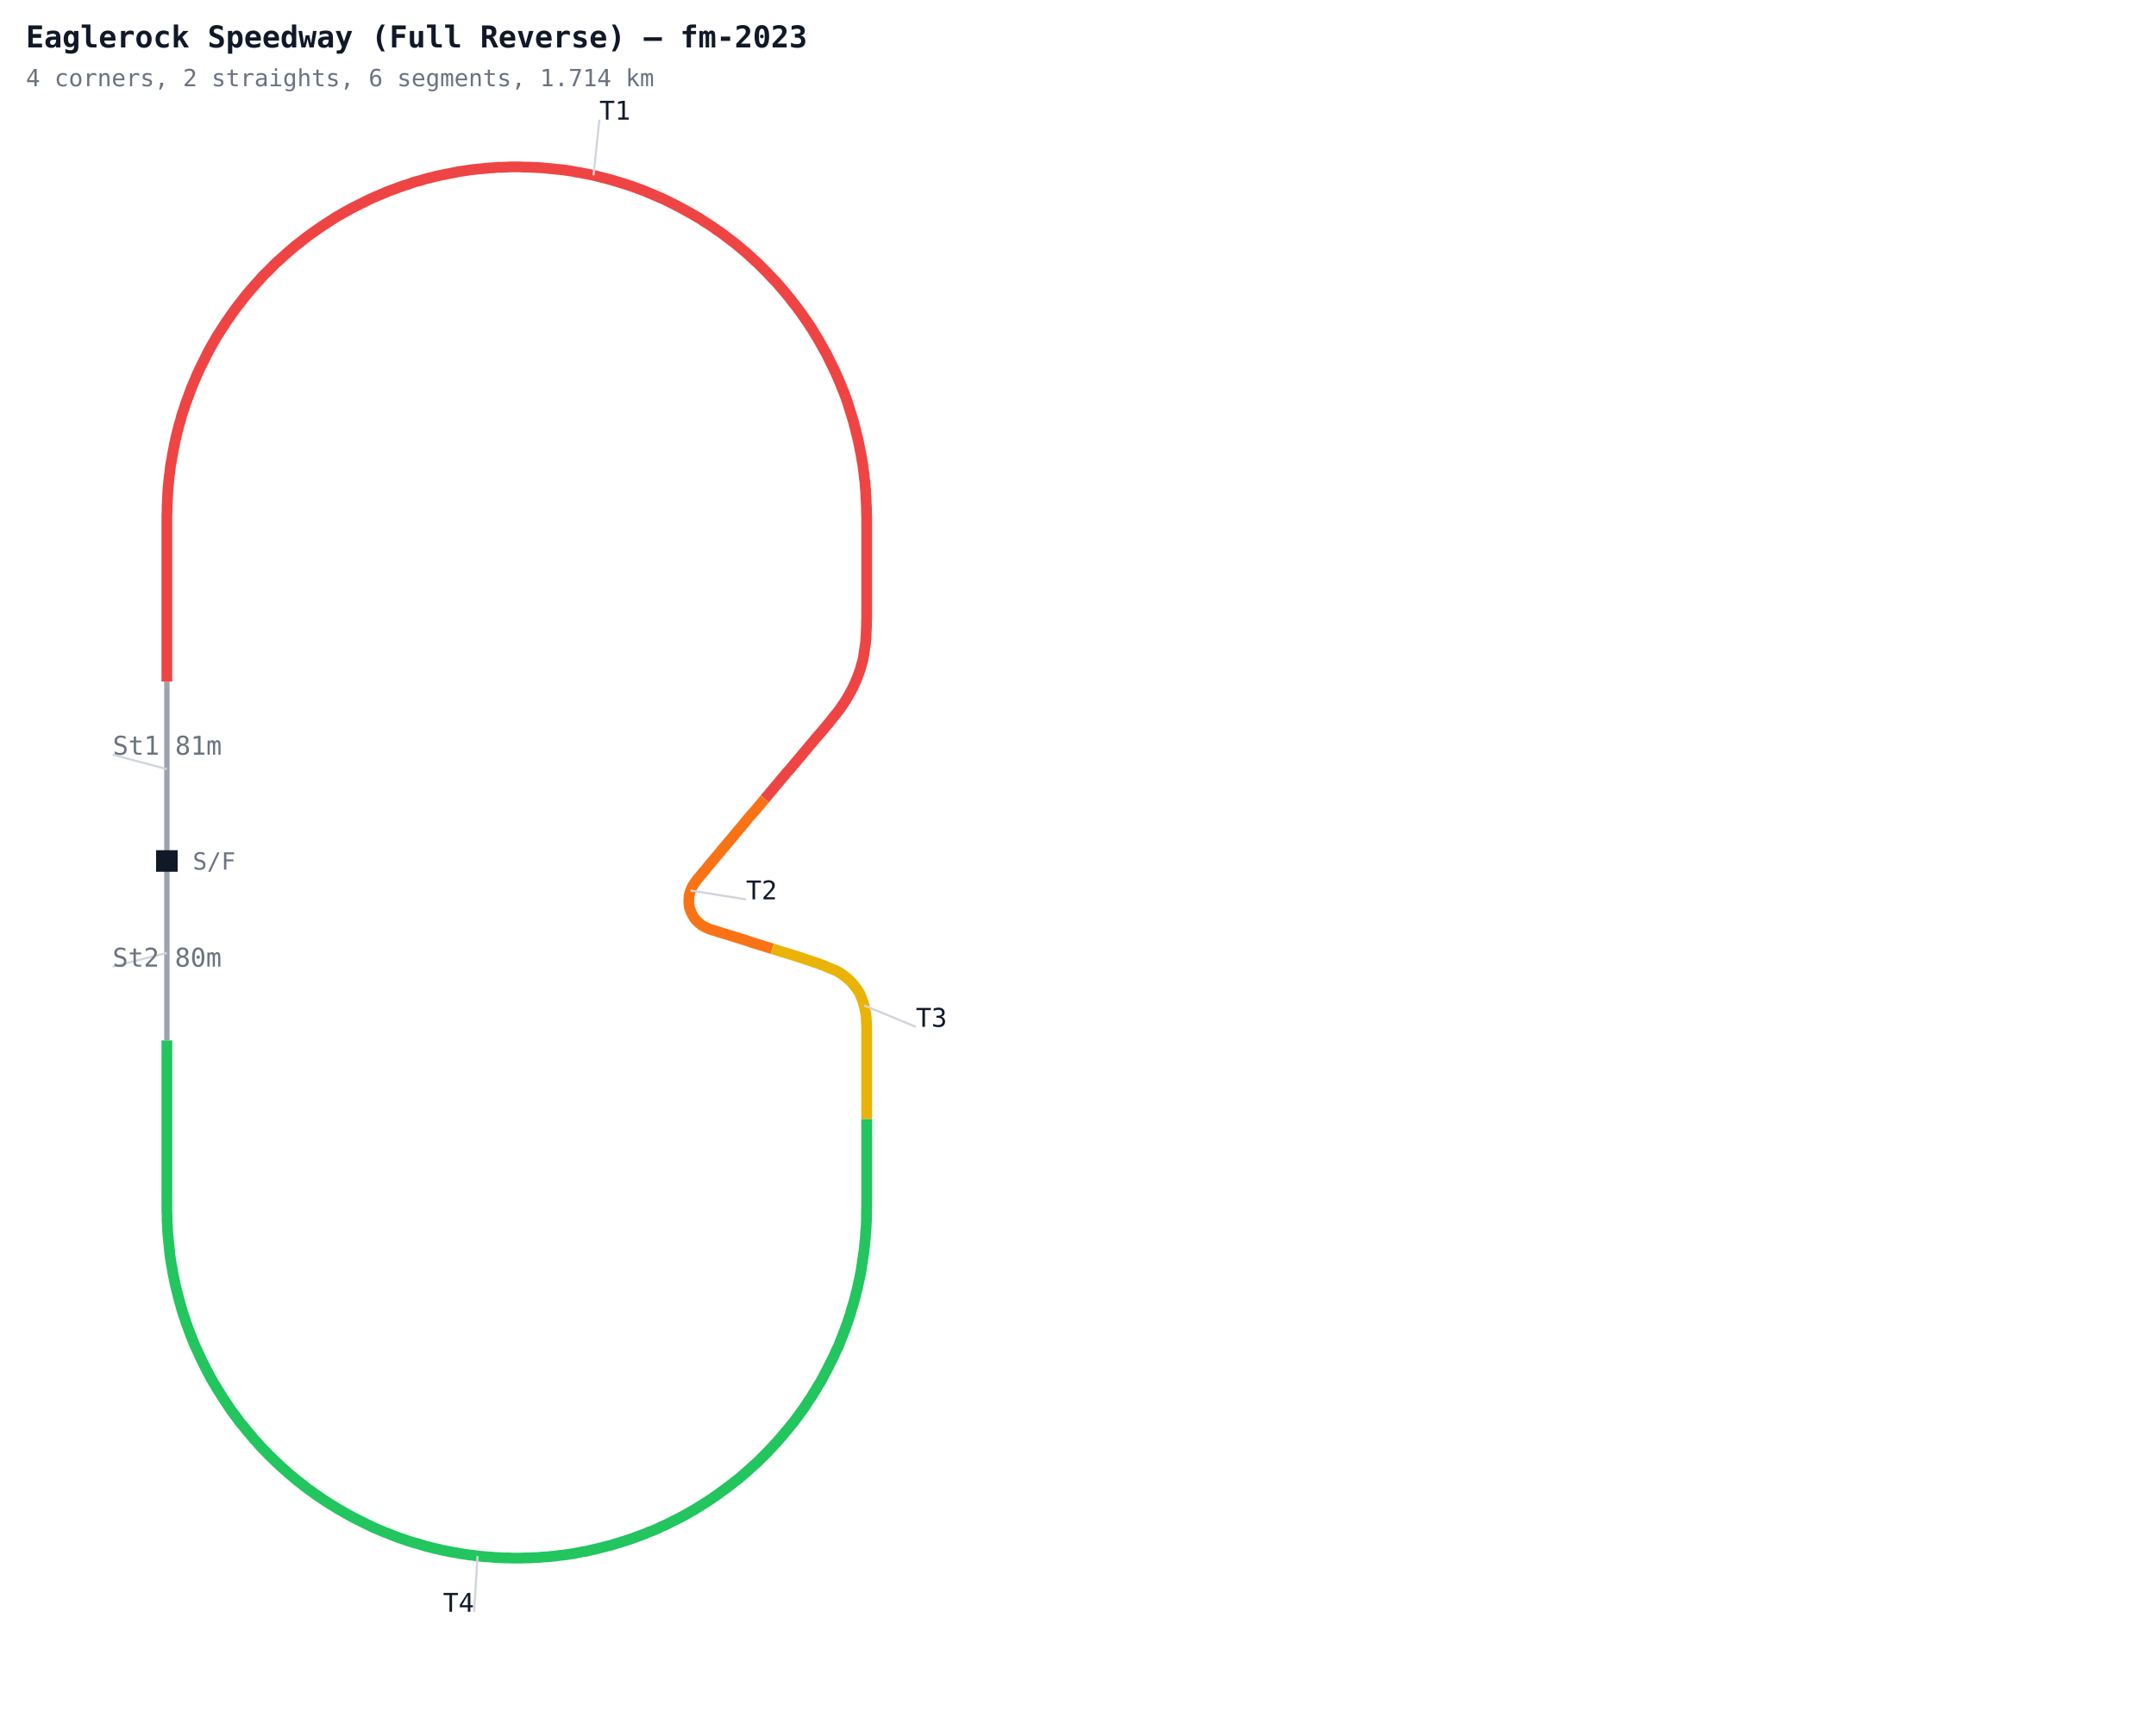
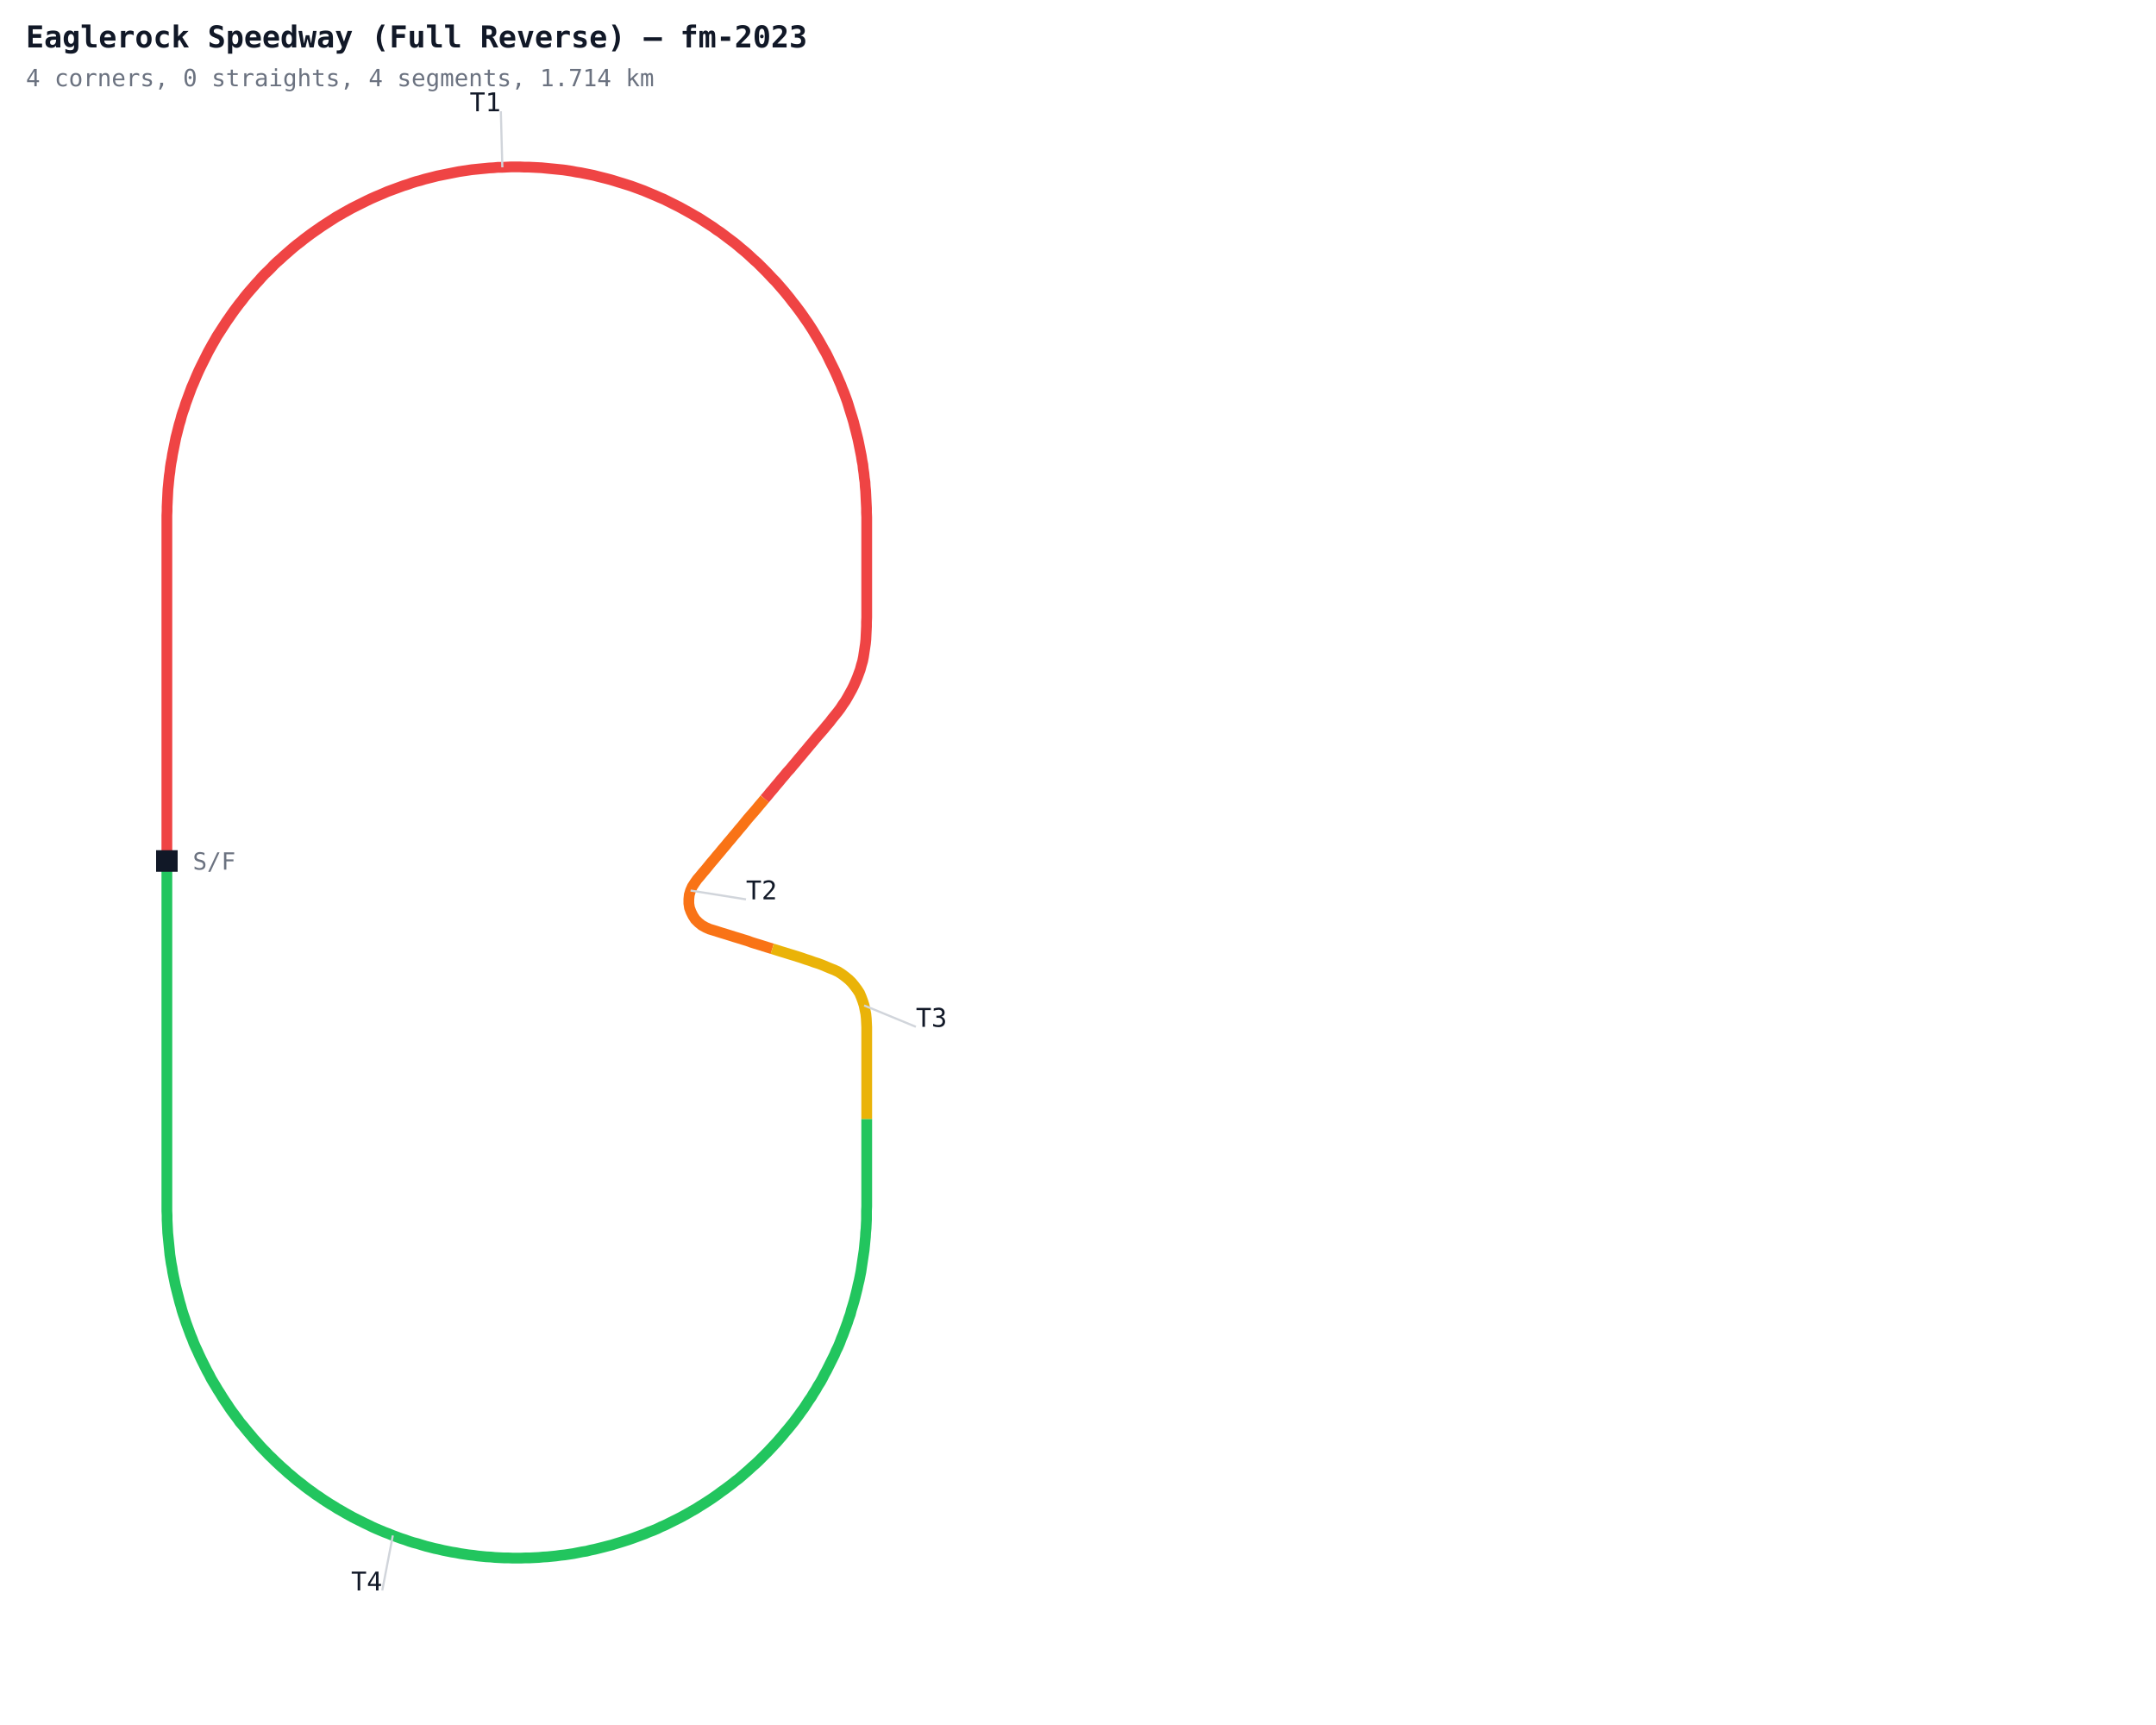
<svg xmlns="http://www.w3.org/2000/svg" width="1000" height="800" viewBox="0 0 1000 800">
  <defs>
    <style>
      .name { font-family: monospace; font-size: 12px; }
      .sector { font-family: monospace; font-size: 12px; fill: #7c3aed; font-weight: bold; }
      .title { font-family: monospace; font-size: 14px; fill: #111827; font-weight: bold; }
      .sub { font-family: monospace; font-size: 11px; fill: #6b7280; }
    </style>
  </defs>
  <rect width="1000" height="800" fill="#ffffff" />
-   <polyline fill="none" stroke="#9ca3af" stroke-width="2.5" points="77.4,399.3 77.4,397.3 77.4,395.3 77.4,393.2 77.4,391.2 77.4,389.2 77.4,387.1 77.4,385.1 77.4,383.1 77.4,381.1 77.4,379.0 77.4,377.0 77.4,375.0 77.4,372.9 77.4,370.9 77.4,368.9 77.4,366.9 77.4,364.8 77.4,362.8 77.4,360.8 77.4,358.7 77.4,356.7 77.4,354.7 77.4,352.7 77.4,350.6 77.4,348.6 77.4,346.6 77.4,344.5 77.4,342.5 77.4,340.5 77.4,338.5 77.4,336.4 77.4,334.4 77.4,332.4 77.4,330.3 77.4,328.3 77.4,326.3 77.4,324.3 77.4,322.2 77.4,320.2 77.4,318.2 77.4,316.1" />
-   <polyline fill="none" stroke="#ef4444" stroke-width="5" points="77.4,316.1 77.4,314.1 77.4,312.1 77.4,310.1 77.4,308.0 77.4,306.0 77.4,304.0 77.4,301.9 77.4,299.9 77.4,297.9 77.4,295.8 77.4,293.8 77.4,291.8 77.4,289.8 77.4,287.7 77.4,285.7 77.4,283.7 77.4,281.6 77.4,279.6 77.4,277.6 77.4,275.6 77.4,273.5 77.4,271.5 77.4,269.5 77.4,267.4 77.4,265.4 77.4,263.4 77.4,261.4 77.4,259.3 77.4,257.3 77.4,255.3 77.4,253.2 77.4,251.2 77.4,249.2 77.4,247.2 77.4,245.1 77.4,243.1 77.4,241.1 77.4,239.0 77.5,237.0 77.5,235.0 77.6,233.0 77.7,230.9 77.8,228.9 77.9,226.9 78.1,224.9 78.3,222.8 78.5,220.8 78.8,218.8 79.0,216.8 79.3,214.8 79.7,212.8 80.0,210.8 80.4,208.8 80.8,206.8 81.2,204.8 81.6,202.8 82.1,200.9 82.6,198.9 83.1,196.9 83.7,195.0 84.2,193.0 84.8,191.1 85.5,189.2 86.1,187.2 86.8,185.3 87.5,183.4 88.2,181.5 88.9,179.6 89.7,177.8 90.5,175.9 91.3,174.0 92.1,172.2 93.0,170.3 93.9,168.5 94.8,166.7 95.7,164.9 96.6,163.1 97.6,161.3 98.6,159.5 99.6,157.8 100.6,156.0 101.7,154.3 102.8,152.6 103.9,150.9 105.0,149.2 106.2,147.5 107.3,145.9 108.5,144.2 109.7,142.6 110.9,141.0 112.2,139.4 113.4,137.8 114.7,136.2 116.0,134.7 117.4,133.1 118.7,131.6 120.1,130.1 121.4,128.6 122.8,127.1 124.3,125.7 125.7,124.3 127.1,122.8 128.6,121.4 130.1,120.1 131.6,118.7 133.1,117.4 134.7,116.0 136.2,114.7 137.8,113.4 139.4,112.2 141.0,110.9 142.6,109.7 144.2,108.5 145.9,107.3 147.5,106.2 149.2,105.0 150.9,103.9 152.6,102.8 154.3,101.7 156.0,100.6 157.8,99.6 159.5,98.6 161.3,97.6 163.1,96.6 164.9,95.7 166.7,94.8 168.5,93.9 170.3,93.0 172.2,92.1 174.0,91.3 175.9,90.5 177.8,89.7 179.6,88.9 181.5,88.2 183.4,87.5 185.3,86.8 187.2,86.1 189.2,85.5 191.1,84.8 193.0,84.2 195.0,83.7 196.9,83.1 198.9,82.6 200.9,82.1 202.8,81.6 204.8,81.2 206.8,80.8 208.8,80.4 210.8,80.0 212.8,79.6 214.8,79.3 216.8,79.0 218.8,78.7 220.8,78.5 222.8,78.3 224.9,78.1 226.9,77.9 228.9,77.8 230.9,77.6 233.0,77.6 235.0,77.5 237.0,77.4 239.0,77.4 241.1,77.4 243.1,77.5 245.1,77.5 247.2,77.6 249.2,77.7 251.2,77.8 253.2,78.0 255.2,78.2 257.3,78.4 259.3,78.6 261.3,78.8 263.3,79.1 265.3,79.4 267.3,79.8 269.3,80.1 271.3,80.5 273.3,80.9 275.3,81.3 277.2,81.8 279.2,82.3 281.2,82.8 283.1,83.3 285.1,83.9 287.0,84.5 289.0,85.1 290.9,85.7 292.8,86.3 294.7,87.0 296.6,87.7 298.5,88.4 300.4,89.2 302.3,90.0 304.2,90.8 306.0,91.6 307.9,92.4 309.7,93.3 311.5,94.2 313.3,95.1 315.1,96.0 316.9,97.0 318.7,98.0 320.5,99.0 322.2,100.0 324.0,101.0 325.7,102.1 327.4,103.2 329.1,104.3 330.8,105.4 332.4,106.6 334.1,107.7 335.7,108.9 337.4,110.2 339.0,111.4 340.6,112.6 342.2,113.9 343.7,115.2 345.3,116.5 346.8,117.8 348.3,119.2 349.8,120.6 351.3,121.9 352.8,123.4 354.2,124.8 355.6,126.2 357.0,127.7 358.4,129.2 359.8,130.6 361.2,132.2 362.5,133.7 363.8,135.2 365.1,136.8 366.4,138.4 367.6,140.0 368.9,141.6 370.1,143.2 371.3,144.8 372.5,146.5 373.6,148.1 374.8,149.8 375.9,151.5 377.0,153.2 378.0,154.9 379.1,156.7 380.1,158.4 381.1,160.2 382.1,162.0 383.1,163.7 384.0,165.5 384.9,167.4 385.8,169.2 386.7,171.0 387.6,172.9 388.4,174.7 389.2,176.6 390.0,178.4 390.7,180.3 391.5,182.2 392.2,184.1 392.9,186.0 393.5,187.9 394.1,189.9 394.7,191.8 395.3,193.7 395.9,195.7 396.4,197.7 396.9,199.6 397.4,201.6 397.9,203.6 398.3,205.5 398.7,207.5 399.1,209.5 399.5,211.5 399.8,213.5 400.2,215.5 400.4,217.5 400.7,219.5 400.9,221.6 401.2,223.6 401.3,225.6 401.5,227.6 401.6,229.6 401.7,231.7 401.8,233.7 401.9,235.7 401.9,237.7 402.0,239.8 402.0,241.8 402.0,243.8 402.0,245.9 402.0,247.9 402.0,249.9 402.0,252.0 402.0,254.0 402.0,256.0 402.0,258.0 402.0,260.1 402.0,262.1 402.0,264.1 402.0,266.2 402.0,268.2 402.0,270.2 402.0,272.2 402.0,274.3 402.0,276.3 402.0,278.3 402.0,280.4 402.0,282.4 402.0,284.4 402.0,286.4 401.9,288.5 401.9,290.5 401.8,292.5 401.7,294.5 401.6,296.6 401.4,298.6 401.1,300.6 400.8,302.6 400.5,304.6 400.1,306.6 399.5,308.6 399.0,310.5 398.3,312.4 397.6,314.3 396.8,316.2 396.0,318.0 395.1,319.8 394.1,321.6 393.1,323.4 392.1,325.1 390.9,326.8 389.8,328.5 388.6,330.1 387.3,331.7 386.0,333.3 384.8,334.9 383.5,336.4 382.2,338.0 380.9,339.5 379.5,341.1 378.2,342.6 376.9,344.2 375.6,345.7 374.3,347.3 373.0,348.8 371.7,350.4 370.4,351.9 369.1,353.5 367.8,355.0 366.5,356.6 365.1,358.1 363.8,359.7 362.5,361.2 361.2,362.8 359.9,364.3 358.6,365.9 357.3,367.4 356.0,369.0 354.7,370.5" />
+   <polyline fill="none" stroke="#ef4444" stroke-width="5" points="77.4,399.3 77.4,397.3 77.4,395.3 77.4,393.2 77.4,391.2 77.4,389.2 77.4,387.1 77.4,385.1 77.4,383.1 77.4,381.1 77.4,379.0 77.4,377.0 77.4,375.0 77.4,372.9 77.4,370.9 77.4,368.9 77.4,366.9 77.4,364.8 77.4,362.8 77.4,360.8 77.4,358.7 77.4,356.7 77.4,354.7 77.4,352.7 77.4,350.6 77.4,348.6 77.4,346.6 77.4,344.5 77.4,342.5 77.4,340.5 77.4,338.5 77.4,336.4 77.4,334.4 77.4,332.4 77.4,330.3 77.4,328.3 77.4,326.3 77.4,324.3 77.4,322.2 77.4,320.2 77.4,318.2 77.4,316.1 77.4,314.1 77.4,312.1 77.4,310.1 77.4,308.0 77.4,306.0 77.4,304.0 77.4,301.9 77.4,299.9 77.4,297.9 77.4,295.8 77.4,293.8 77.4,291.8 77.4,289.8 77.4,287.7 77.4,285.7 77.4,283.7 77.4,281.6 77.4,279.6 77.4,277.6 77.4,275.6 77.4,273.5 77.4,271.5 77.4,269.5 77.4,267.4 77.4,265.4 77.4,263.4 77.4,261.4 77.4,259.3 77.4,257.3 77.4,255.3 77.4,253.2 77.4,251.2 77.4,249.2 77.4,247.2 77.4,245.1 77.4,243.1 77.4,241.1 77.4,239.0 77.5,237.0 77.5,235.0 77.6,233.0 77.7,230.9 77.8,228.9 77.9,226.9 78.1,224.9 78.3,222.8 78.5,220.8 78.8,218.8 79.0,216.8 79.3,214.8 79.7,212.8 80.0,210.8 80.4,208.8 80.8,206.8 81.2,204.8 81.6,202.8 82.1,200.9 82.6,198.9 83.1,196.9 83.7,195.0 84.2,193.0 84.8,191.1 85.5,189.2 86.1,187.2 86.8,185.3 87.5,183.4 88.2,181.5 88.9,179.6 89.7,177.8 90.5,175.9 91.3,174.0 92.1,172.2 93.0,170.3 93.9,168.5 94.8,166.7 95.7,164.9 96.6,163.1 97.6,161.3 98.6,159.5 99.6,157.8 100.6,156.0 101.7,154.3 102.8,152.6 103.9,150.9 105.0,149.2 106.2,147.5 107.3,145.9 108.5,144.2 109.7,142.6 110.9,141.0 112.2,139.4 113.4,137.8 114.7,136.2 116.0,134.7 117.4,133.1 118.7,131.6 120.1,130.1 121.4,128.6 122.8,127.1 124.3,125.7 125.7,124.3 127.1,122.8 128.6,121.4 130.1,120.1 131.6,118.7 133.1,117.4 134.7,116.0 136.2,114.7 137.8,113.4 139.4,112.2 141.0,110.9 142.6,109.7 144.2,108.5 145.9,107.3 147.5,106.2 149.2,105.0 150.9,103.9 152.6,102.8 154.3,101.7 156.0,100.6 157.8,99.6 159.5,98.6 161.3,97.6 163.1,96.6 164.9,95.7 166.7,94.8 168.5,93.9 170.3,93.0 172.2,92.1 174.0,91.3 175.9,90.5 177.8,89.7 179.6,88.9 181.5,88.2 183.4,87.5 185.3,86.8 187.2,86.1 189.2,85.5 191.1,84.8 193.0,84.2 195.0,83.7 196.9,83.1 198.9,82.6 200.9,82.1 202.8,81.6 204.8,81.2 206.8,80.8 208.8,80.4 210.8,80.0 212.8,79.6 214.8,79.3 216.8,79.0 218.8,78.7 220.8,78.5 222.8,78.3 224.9,78.1 226.9,77.9 228.9,77.8 230.9,77.6 233.0,77.6 235.0,77.5 237.0,77.4 239.0,77.4 241.1,77.4 243.1,77.5 245.1,77.5 247.2,77.6 249.2,77.7 251.2,77.8 253.2,78.0 255.2,78.2 257.3,78.4 259.3,78.6 261.3,78.8 263.3,79.1 265.3,79.4 267.3,79.8 269.3,80.1 271.3,80.5 273.3,80.9 275.3,81.3 277.2,81.8 279.2,82.3 281.2,82.8 283.1,83.3 285.1,83.9 287.0,84.5 289.0,85.1 290.9,85.7 292.8,86.3 294.7,87.0 296.6,87.7 298.5,88.4 300.4,89.2 302.3,90.0 304.2,90.8 306.0,91.6 307.9,92.4 309.7,93.3 311.5,94.2 313.3,95.1 315.1,96.0 316.9,97.0 318.7,98.0 320.5,99.0 322.2,100.0 324.0,101.0 325.7,102.1 327.4,103.2 329.1,104.3 330.8,105.4 332.4,106.6 334.1,107.7 335.7,108.9 337.4,110.2 339.0,111.4 340.6,112.6 342.2,113.9 343.7,115.2 345.3,116.5 346.8,117.8 348.3,119.2 349.8,120.6 351.3,121.9 352.8,123.4 354.2,124.8 355.6,126.2 357.0,127.7 358.4,129.2 359.8,130.6 361.2,132.2 362.5,133.7 363.8,135.2 365.1,136.8 366.4,138.4 367.6,140.0 368.9,141.6 370.1,143.2 371.3,144.8 372.5,146.5 373.6,148.1 374.8,149.8 375.9,151.5 377.0,153.2 378.0,154.9 379.1,156.7 380.1,158.4 381.1,160.2 382.1,162.0 383.1,163.7 384.0,165.5 384.9,167.4 385.8,169.2 386.7,171.0 387.6,172.9 388.4,174.7 389.2,176.6 390.0,178.4 390.7,180.3 391.5,182.2 392.2,184.1 392.9,186.0 393.5,187.9 394.1,189.9 394.7,191.8 395.3,193.7 395.9,195.7 396.4,197.7 396.9,199.6 397.4,201.6 397.9,203.6 398.3,205.5 398.7,207.5 399.1,209.5 399.5,211.5 399.8,213.5 400.2,215.5 400.4,217.5 400.7,219.5 400.9,221.6 401.2,223.6 401.3,225.6 401.5,227.6 401.6,229.6 401.7,231.7 401.8,233.7 401.9,235.7 401.9,237.7 402.0,239.8 402.0,241.8 402.0,243.8 402.0,245.9 402.0,247.9 402.0,249.9 402.0,252.0 402.0,254.0 402.0,256.0 402.0,258.0 402.0,260.1 402.0,262.1 402.0,264.1 402.0,266.2 402.0,268.2 402.0,270.2 402.0,272.2 402.0,274.3 402.0,276.3 402.0,278.3 402.0,280.4 402.0,282.4 402.0,284.4 402.0,286.4 401.9,288.5 401.9,290.5 401.8,292.5 401.7,294.5 401.6,296.6 401.4,298.6 401.1,300.6 400.8,302.6 400.5,304.6 400.1,306.6 399.5,308.6 399.0,310.5 398.3,312.4 397.6,314.3 396.8,316.2 396.0,318.0 395.1,319.8 394.1,321.6 393.1,323.4 392.1,325.1 390.9,326.8 389.8,328.5 388.6,330.1 387.3,331.7 386.0,333.3 384.8,334.9 383.5,336.4 382.2,338.0 380.9,339.5 379.5,341.1 378.2,342.6 376.9,344.2 375.6,345.7 374.3,347.3 373.0,348.8 371.7,350.4 370.4,351.9 369.1,353.5 367.8,355.0 366.5,356.6 365.1,358.1 363.8,359.7 362.5,361.2 361.2,362.8 359.9,364.3 358.6,365.9 357.3,367.4 356.0,369.0 354.7,370.5" />
  <polyline fill="none" stroke="#f97316" stroke-width="5" points="354.7,370.5 353.4,372.1 352.1,373.6 350.8,375.2 349.5,376.7 348.1,378.3 346.8,379.8 345.5,381.4 344.2,383.0 342.9,384.5 341.6,386.1 340.3,387.6 339.0,389.2 337.7,390.7 336.4,392.3 335.1,393.8 333.8,395.4 332.5,396.9 331.2,398.5 329.9,400.0 328.6,401.6 327.3,403.2 326.0,404.7 324.7,406.3 323.4,407.8 322.2,409.5 321.1,411.2 320.3,413.0 319.7,415.0 319.5,417.0 319.5,419.0 319.8,421.0 320.5,422.9 321.4,424.7 322.5,426.4 323.9,427.8 325.5,429.1 327.3,430.1 329.1,430.9 331.1,431.5 333.0,432.1 334.9,432.7 336.9,433.3 338.8,433.9 340.7,434.5 342.7,435.1 344.6,435.7 346.6,436.3 348.5,437.0 350.4,437.6 352.4,438.2 354.3,438.8 356.2,439.4 358.2,440.0" />
  <polyline fill="none" stroke="#eab308" stroke-width="5" points="358.2,440.0 360.1,440.6 362.0,441.2 364.0,441.8 365.9,442.4 367.9,443.0 369.8,443.6 371.7,444.2 373.7,444.9 375.6,445.5 377.5,446.2 379.4,446.8 381.3,447.5 383.2,448.3 385.1,449.1 386.9,449.8 388.8,450.7 390.5,451.8 392.1,453.0 393.7,454.3 395.1,455.7 396.4,457.3 397.6,458.9 398.7,460.6 399.5,462.5 400.2,464.4 400.8,466.3 401.2,468.3 401.6,470.3 401.8,472.3 401.9,474.3 402.0,476.4 402.0,478.4 402.0,480.4 402.0,482.4 402.0,484.5 402.0,486.5 402.0,488.5 402.0,490.6 402.0,492.6 402.0,494.6 402.0,496.6 402.0,498.7 402.0,500.7 402.0,502.7 402.0,504.8 402.0,506.8 402.0,508.8 402.0,510.8 402.0,512.9 402.0,514.9 402.0,516.9 402.0,519.0" />
-   <polyline fill="none" stroke="#22c55e" stroke-width="5" points="402.0,519.0 402.0,521.0 402.0,523.0 402.0,525.0 402.0,527.1 402.0,529.1 402.0,531.1 402.0,533.2 402.0,535.2 402.0,537.2 402.0,539.2 402.0,541.3 402.0,543.3 402.0,545.3 402.0,547.4 402.0,549.4 402.0,551.4 402.0,553.4 402.0,555.5 402.0,557.5 402.0,559.5 401.9,561.6 401.9,563.6 401.9,565.6 401.8,567.6 401.7,569.7 401.5,571.7 401.4,573.7 401.2,575.7 401.0,577.8 400.8,579.8 400.5,581.8 400.2,583.8 399.9,585.8 399.6,587.8 399.3,589.8 398.9,591.8 398.5,593.8 398.0,595.8 397.6,597.7 397.1,599.7 396.6,601.7 396.1,603.6 395.5,605.6 394.9,607.5 394.4,609.5 393.7,611.4 393.1,613.3 392.4,615.2 391.7,617.1 391.0,619.0 390.2,620.9 389.5,622.8 388.7,624.7 387.8,626.5 387.0,628.4 386.1,630.2 385.2,632.0 384.3,633.8 383.4,635.6 382.4,637.4 381.5,639.2 380.5,641.0 379.4,642.7 378.4,644.5 377.3,646.2 376.3,647.9 375.1,649.6 374.0,651.3 372.9,653.0 371.7,654.6 370.5,656.3 369.3,657.9 368.1,659.5 366.8,661.1 365.5,662.7 364.2,664.2 362.9,665.8 361.6,667.3 360.3,668.8 358.9,670.3 357.5,671.8 356.1,673.3 354.7,674.7 353.2,676.2 351.8,677.6 350.3,679.0 348.8,680.3 347.3,681.7 345.8,683.0 344.2,684.4 342.7,685.7 341.1,686.9 339.5,688.2 337.9,689.4 336.3,690.6 334.6,691.8 333.0,693.0 331.3,694.2 329.7,695.3 328.0,696.4 326.3,697.5 324.5,698.6 322.8,699.7 321.0,700.7 319.3,701.7 317.5,702.7 315.7,703.7 313.9,704.6 312.1,705.5 310.3,706.4 308.5,707.3 306.6,708.1 304.8,709.0 302.9,709.8 301.0,710.5 299.2,711.3 297.3,712.0 295.4,712.7 293.5,713.4 291.5,714.1 289.6,714.7 287.7,715.3 285.7,715.9 283.8,716.5 281.8,717.0 279.9,717.5 277.9,718.0 275.9,718.5 273.9,718.9 272.0,719.4 270.0,719.7 268.0,720.1 266.0,720.5 264.0,720.8 262.0,721.1 260.0,721.3 257.9,721.6 255.9,721.8 253.9,722.0 251.9,722.1 249.9,722.3 247.8,722.4 245.8,722.5 243.8,722.5 241.7,722.6 239.7,722.6 237.7,722.6 235.7,722.5 233.6,722.5 231.6,722.4 229.6,722.3 227.6,722.1 225.5,722.0 223.5,721.8 221.5,721.6 219.5,721.3 217.5,721.1 215.5,720.8 213.5,720.5 211.5,720.1 209.5,719.8 207.5,719.4 205.5,719.0 203.5,718.5 201.5,718.1 199.6,717.6 197.6,717.1 195.6,716.5 193.7,715.9 191.7,715.4 189.8,714.8 187.9,714.1 186.0,713.5 184.1,712.8 182.2,712.1 180.3,711.3 178.4,710.6 176.5,709.8 174.6,709.0 172.8,708.2 171.0,707.3 169.1,706.4 167.3,705.5 165.5,704.6 163.7,703.7 161.9,702.7 160.1,701.7 158.4,700.7 156.6,699.7 154.9,698.6 153.2,697.6 151.5,696.5 149.8,695.4 148.1,694.2 146.4,693.1 144.8,691.9 143.1,690.7 141.5,689.5 139.9,688.2 138.3,687.0 136.7,685.7 135.2,684.4 133.6,683.1 132.1,681.7 130.6,680.4 129.1,679.0 127.6,677.6 126.2,676.2 124.7,674.8 123.3,673.3 121.9,671.9 120.5,670.4 119.2,668.9 117.8,667.4 116.5,665.8 115.2,664.3 113.9,662.7 112.6,661.1 111.3,659.6 110.1,657.9 108.9,656.3 107.7,654.7 106.5,653.0 105.4,651.3 104.3,649.7 103.2,648.0 102.1,646.2 101.0,644.5 100.0,642.8 98.9,641.0 97.9,639.3 97.0,637.5 96.0,635.7 95.1,633.9 94.2,632.1 93.3,630.3 92.4,628.4 91.6,626.6 90.7,624.7 89.9,622.9 89.2,621.0 88.4,619.1 87.7,617.2 87.0,615.3 86.3,613.4 85.7,611.5 85.0,609.5 84.4,607.6 83.9,605.7 83.3,603.7 82.8,601.7 82.3,599.8 81.8,597.8 81.3,595.8 80.9,593.8 80.5,591.9 80.1,589.9 79.8,587.9 79.4,585.9 79.1,583.9 78.8,581.9 78.6,579.8 78.4,577.8 78.2,575.8 78.0,573.8 77.8,571.8 77.7,569.7 77.6,567.7 77.5,565.7 77.5,563.7 77.4,561.6 77.4,559.6 77.4,557.6 77.4,555.5 77.4,553.5 77.4,551.5 77.4,549.5 77.4,547.4 77.4,545.4 77.4,543.4 77.4,541.3 77.4,539.3 77.4,537.3 77.4,535.3 77.4,533.2 77.4,531.2 77.4,529.2 77.4,527.1 77.4,525.1 77.4,523.1 77.4,521.0 77.4,519.0 77.4,517.0 77.4,515.0 77.4,512.9 77.4,510.9 77.4,508.9 77.4,506.8 77.4,504.8 77.4,502.8 77.4,500.8 77.4,498.7 77.4,496.7 77.4,494.7 77.4,492.6 77.4,490.6 77.4,488.6 77.4,486.6 77.4,484.5 77.4,482.5" />
-   <polyline fill="none" stroke="#9ca3af" stroke-width="2.5" points="77.4,482.5 77.4,480.5 77.4,478.4 77.4,476.4 77.4,474.4 77.4,472.4 77.4,470.3 77.4,468.3 77.4,466.3 77.4,464.2 77.4,462.2 77.4,460.2 77.4,458.2 77.4,456.1 77.4,454.1 77.4,452.1 77.4,450.0 77.4,448.0 77.4,446.0 77.4,444.0 77.4,441.9 77.4,439.9 77.4,437.9 77.4,435.8 77.4,433.8 77.4,431.8 77.4,429.8 77.4,427.7 77.4,425.7 77.4,423.7 77.4,421.6 77.4,419.6 77.4,417.6 77.4,415.6 77.4,413.5 77.4,411.5 77.4,409.5 77.4,407.4 77.4,405.4 77.4,403.4 77.4,401.3" />
-   <line x1="77.4" y1="356.7" x2="52.3" y2="350.0" stroke="#d1d5db" stroke-width="1" />
-   <text x="52.3" y="350.0" text-anchor="start" class="name" fill="#6b7280">St1 81m</text>
-   <line x1="275.3" y1="81.3" x2="278.0" y2="55.5" stroke="#d1d5db" stroke-width="1" />
-   <text x="278.0" y="55.5" text-anchor="start" class="name" fill="#111827">T1</text>
+   <polyline fill="none" stroke="#22c55e" stroke-width="5" points="402.0,519.0 402.0,521.0 402.0,523.0 402.0,525.0 402.0,527.1 402.0,529.1 402.0,531.1 402.0,533.2 402.0,535.2 402.0,537.2 402.0,539.2 402.0,541.3 402.0,543.3 402.0,545.3 402.0,547.4 402.0,549.4 402.0,551.4 402.0,553.4 402.0,555.5 402.0,557.5 402.0,559.5 401.9,561.6 401.9,563.6 401.9,565.6 401.8,567.6 401.7,569.7 401.5,571.7 401.4,573.7 401.2,575.7 401.0,577.8 400.8,579.8 400.5,581.8 400.2,583.8 399.9,585.8 399.6,587.8 399.3,589.8 398.9,591.8 398.5,593.8 398.0,595.8 397.6,597.7 397.1,599.7 396.6,601.7 396.1,603.6 395.5,605.6 394.9,607.5 394.4,609.5 393.7,611.4 393.1,613.3 392.4,615.2 391.7,617.1 391.0,619.0 390.2,620.9 389.5,622.8 388.7,624.7 387.8,626.5 387.0,628.4 386.1,630.2 385.2,632.0 384.3,633.8 383.4,635.6 382.4,637.4 381.5,639.2 380.5,641.0 379.4,642.7 378.4,644.5 377.3,646.2 376.3,647.9 375.1,649.6 374.0,651.3 372.9,653.0 371.7,654.6 370.5,656.3 369.3,657.9 368.1,659.5 366.8,661.1 365.5,662.7 364.2,664.2 362.9,665.8 361.6,667.3 360.3,668.8 358.9,670.3 357.5,671.8 356.1,673.3 354.7,674.7 353.2,676.2 351.8,677.6 350.3,679.0 348.8,680.3 347.3,681.7 345.8,683.0 344.2,684.4 342.7,685.7 341.1,686.9 339.5,688.2 337.9,689.4 336.3,690.6 334.6,691.8 333.0,693.0 331.3,694.2 329.7,695.3 328.0,696.4 326.3,697.5 324.5,698.6 322.8,699.7 321.0,700.7 319.3,701.7 317.5,702.7 315.7,703.7 313.9,704.6 312.1,705.5 310.3,706.4 308.5,707.3 306.6,708.1 304.8,709.0 302.9,709.8 301.0,710.5 299.2,711.3 297.3,712.0 295.4,712.7 293.5,713.4 291.5,714.1 289.6,714.7 287.7,715.3 285.7,715.9 283.8,716.5 281.8,717.0 279.9,717.5 277.9,718.0 275.9,718.5 273.9,718.9 272.0,719.4 270.0,719.7 268.0,720.1 266.0,720.5 264.0,720.8 262.0,721.1 260.0,721.3 257.9,721.6 255.9,721.8 253.9,722.0 251.9,722.1 249.9,722.3 247.8,722.4 245.8,722.5 243.8,722.5 241.7,722.6 239.7,722.6 237.7,722.6 235.7,722.5 233.6,722.5 231.6,722.4 229.6,722.3 227.6,722.1 225.5,722.0 223.5,721.8 221.5,721.6 219.5,721.3 217.5,721.1 215.5,720.8 213.5,720.5 211.5,720.1 209.5,719.8 207.5,719.4 205.5,719.0 203.5,718.5 201.5,718.1 199.6,717.6 197.6,717.1 195.6,716.5 193.7,715.9 191.7,715.4 189.8,714.8 187.9,714.1 186.0,713.5 184.1,712.8 182.2,712.1 180.3,711.3 178.4,710.6 176.5,709.8 174.6,709.0 172.8,708.2 171.0,707.3 169.1,706.4 167.3,705.5 165.5,704.6 163.7,703.7 161.9,702.7 160.1,701.7 158.4,700.7 156.6,699.7 154.9,698.6 153.2,697.6 151.5,696.5 149.8,695.4 148.1,694.2 146.4,693.1 144.8,691.9 143.1,690.7 141.5,689.5 139.9,688.2 138.3,687.0 136.7,685.7 135.2,684.4 133.6,683.1 132.1,681.7 130.6,680.4 129.1,679.0 127.6,677.6 126.2,676.2 124.7,674.8 123.3,673.3 121.9,671.9 120.5,670.4 119.2,668.9 117.8,667.4 116.5,665.8 115.2,664.3 113.9,662.7 112.6,661.1 111.3,659.6 110.1,657.9 108.9,656.3 107.7,654.7 106.5,653.0 105.4,651.3 104.3,649.7 103.2,648.0 102.1,646.2 101.0,644.5 100.0,642.8 98.9,641.0 97.9,639.3 97.0,637.5 96.0,635.7 95.1,633.9 94.2,632.1 93.3,630.3 92.4,628.4 91.6,626.6 90.7,624.7 89.9,622.9 89.2,621.0 88.4,619.1 87.7,617.2 87.0,615.3 86.3,613.4 85.7,611.5 85.0,609.5 84.4,607.6 83.9,605.7 83.3,603.7 82.8,601.7 82.3,599.8 81.8,597.8 81.3,595.8 80.9,593.8 80.5,591.9 80.1,589.9 79.8,587.9 79.4,585.9 79.1,583.9 78.8,581.9 78.6,579.8 78.4,577.8 78.2,575.8 78.0,573.8 77.8,571.8 77.7,569.7 77.6,567.7 77.5,565.7 77.5,563.7 77.4,561.6 77.4,559.6 77.4,557.6 77.4,555.5 77.4,553.5 77.4,551.5 77.4,549.5 77.4,547.4 77.4,545.4 77.4,543.4 77.4,541.3 77.4,539.3 77.4,537.3 77.4,535.3 77.4,533.2 77.4,531.2 77.4,529.2 77.4,527.1 77.4,525.1 77.4,523.1 77.4,521.0 77.4,519.0 77.4,517.0 77.4,515.0 77.4,512.9 77.4,510.9 77.4,508.9 77.4,506.8 77.4,504.8 77.4,502.8 77.4,500.8 77.4,498.7 77.4,496.7 77.4,494.7 77.4,492.6 77.4,490.6 77.4,488.6 77.4,486.6 77.4,484.5 77.4,482.5 77.4,480.5 77.4,478.4 77.4,476.4 77.4,474.4 77.4,472.4 77.4,470.3 77.4,468.3 77.4,466.3 77.4,464.2 77.4,462.2 77.4,460.2 77.4,458.2 77.4,456.1 77.4,454.1 77.4,452.1 77.4,450.0 77.4,448.0 77.4,446.0 77.4,444.0 77.4,441.9 77.4,439.9 77.4,437.9 77.4,435.8 77.4,433.8 77.4,431.8 77.4,429.8 77.4,427.7 77.4,425.7 77.4,423.7 77.4,421.6 77.4,419.6 77.4,417.6 77.4,415.6 77.4,413.5 77.4,411.5 77.4,409.5 77.4,407.4 77.4,405.4 77.4,403.4 77.4,401.3" />
+   <line x1="233.0" y1="77.6" x2="232.3" y2="51.6" stroke="#d1d5db" stroke-width="1" />
+   <text x="232.3" y="51.6" text-anchor="end" class="name" fill="#111827">T1</text>
  <line x1="320.3" y1="413.0" x2="346.0" y2="417.1" stroke="#d1d5db" stroke-width="1" />
  <text x="346.0" y="417.1" text-anchor="start" class="name" fill="#111827">T2</text>
  <line x1="400.8" y1="466.3" x2="424.8" y2="476.2" stroke="#d1d5db" stroke-width="1" />
  <text x="424.8" y="476.2" text-anchor="start" class="name" fill="#111827">T3</text>
-   <line x1="221.5" y1="721.6" x2="219.9" y2="747.5" stroke="#d1d5db" stroke-width="1" />
-   <text x="219.9" y="747.5" text-anchor="end" class="name" fill="#111827">T4</text>
-   <line x1="77.4" y1="441.9" x2="52.2" y2="448.3" stroke="#d1d5db" stroke-width="1" />
-   <text x="52.2" y="448.3" text-anchor="start" class="name" fill="#6b7280">St2 80m</text>
+   <line x1="182.2" y1="712.1" x2="177.3" y2="737.6" stroke="#d1d5db" stroke-width="1" />
+   <text x="177.3" y="737.6" text-anchor="end" class="name" fill="#111827">T4</text>
  <rect x="72.4" y="394.3" width="10" height="10" fill="#111827" />
  <text x="89.4" y="403.3" class="sub">S/F</text>
  <text class="title" x="12" y="22">Eaglerock Speedway (Full Reverse) — fm-2023</text>
-   <text class="sub" x="12" y="40">4 corners, 2 straights, 6 segments, 1.714 km</text>
+   <text class="sub" x="12" y="40">4 corners, 0 straights, 4 segments, 1.714 km</text>
</svg>
